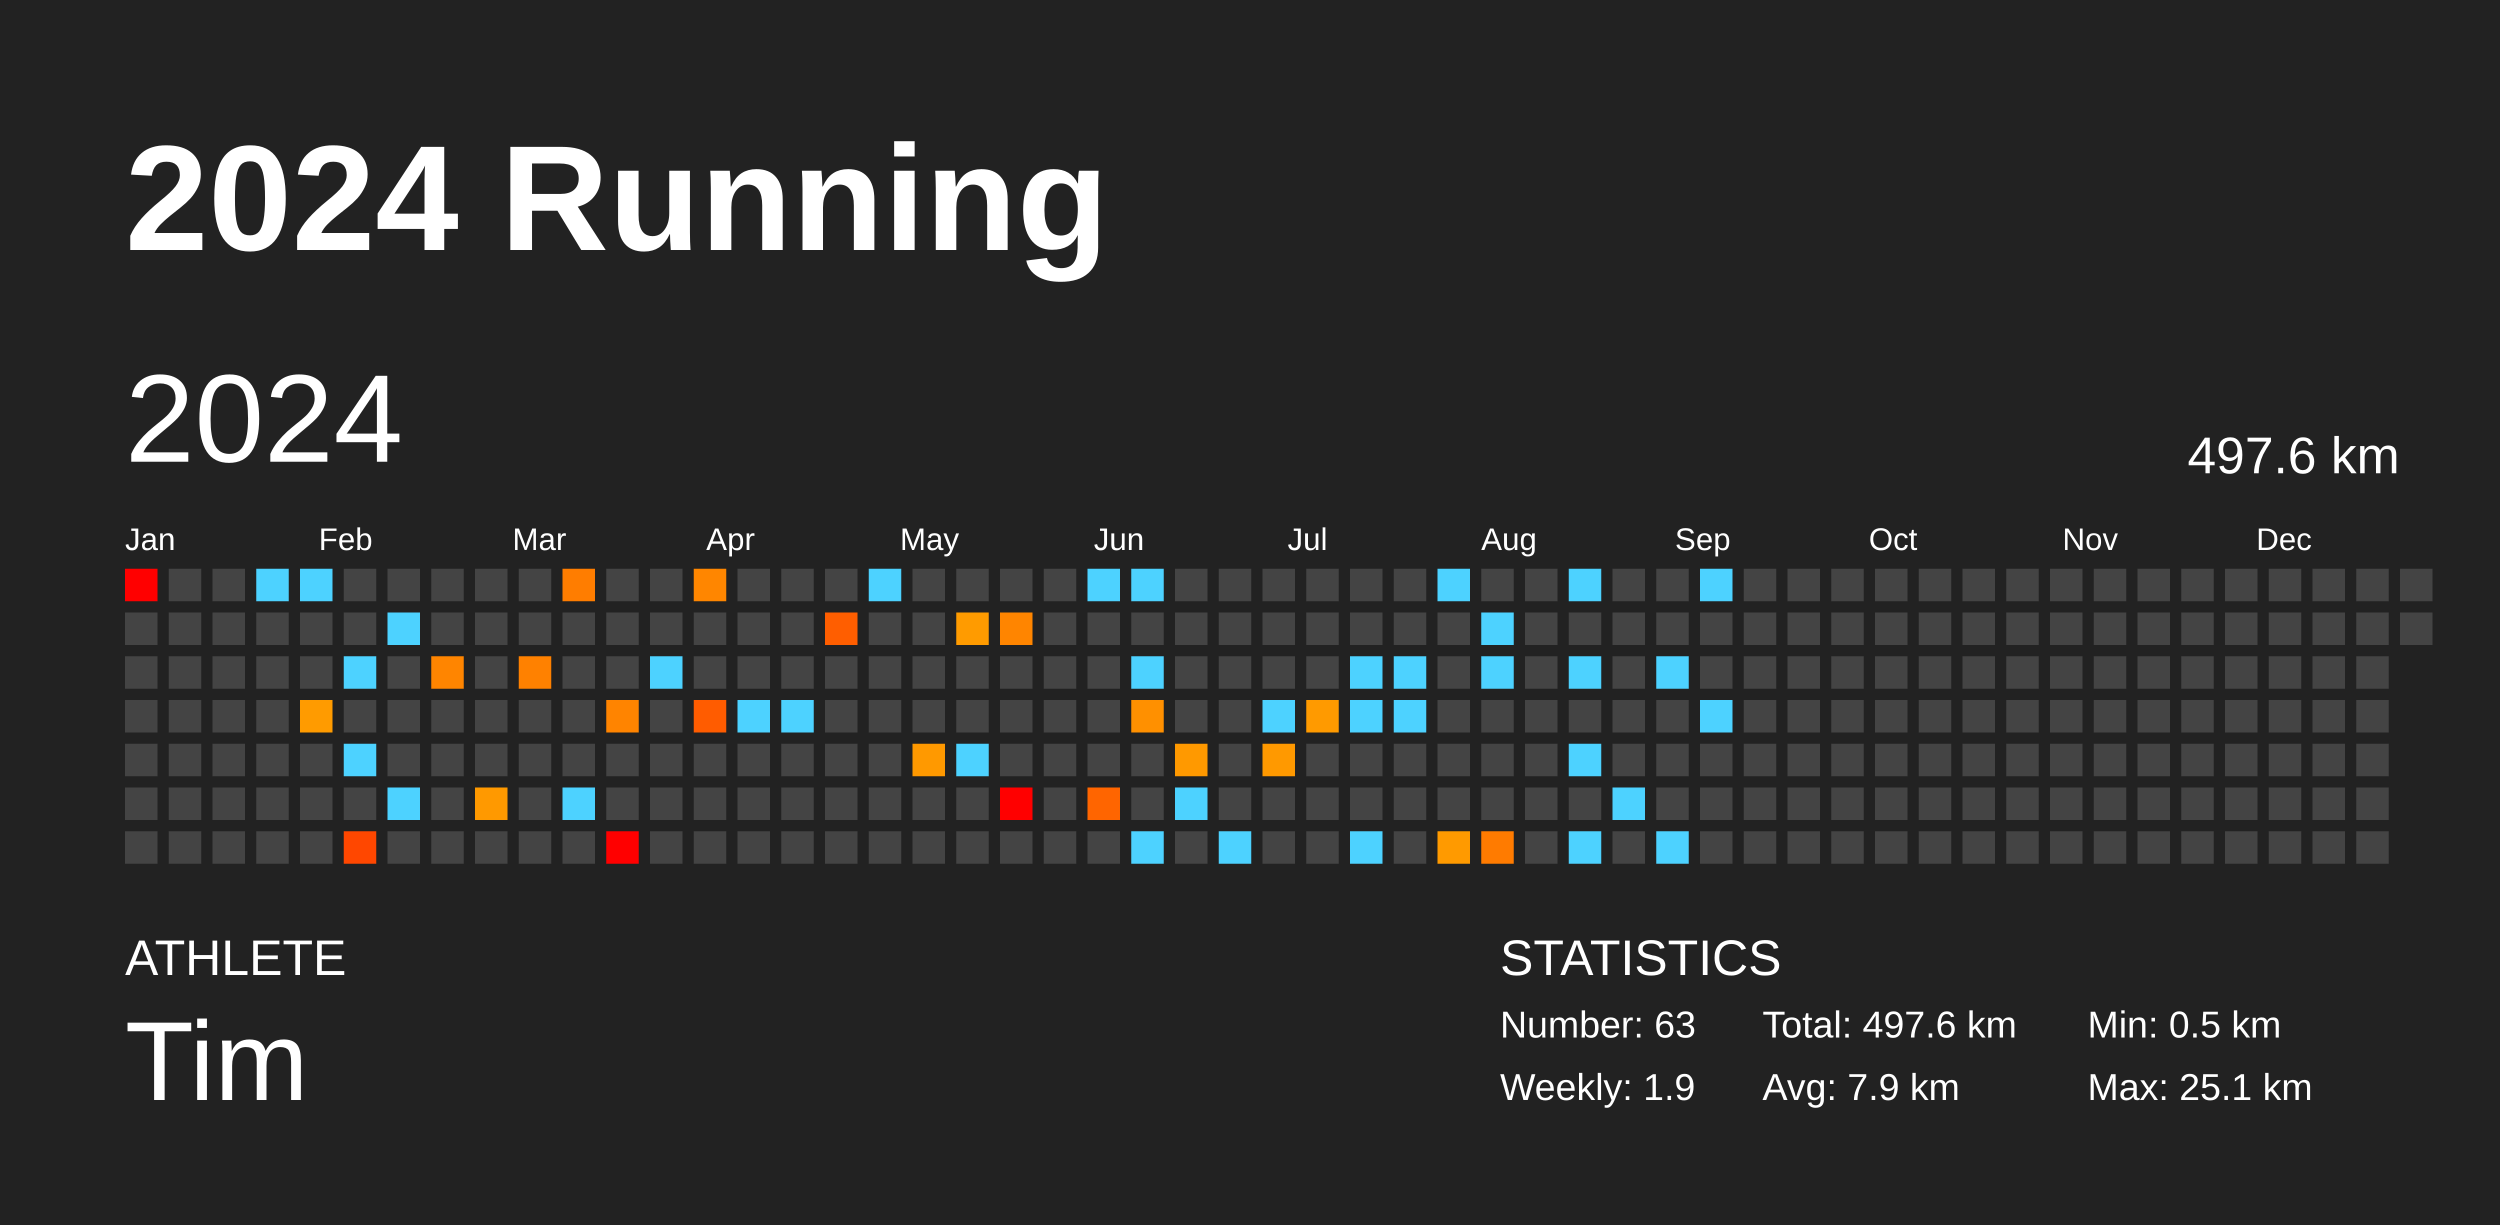
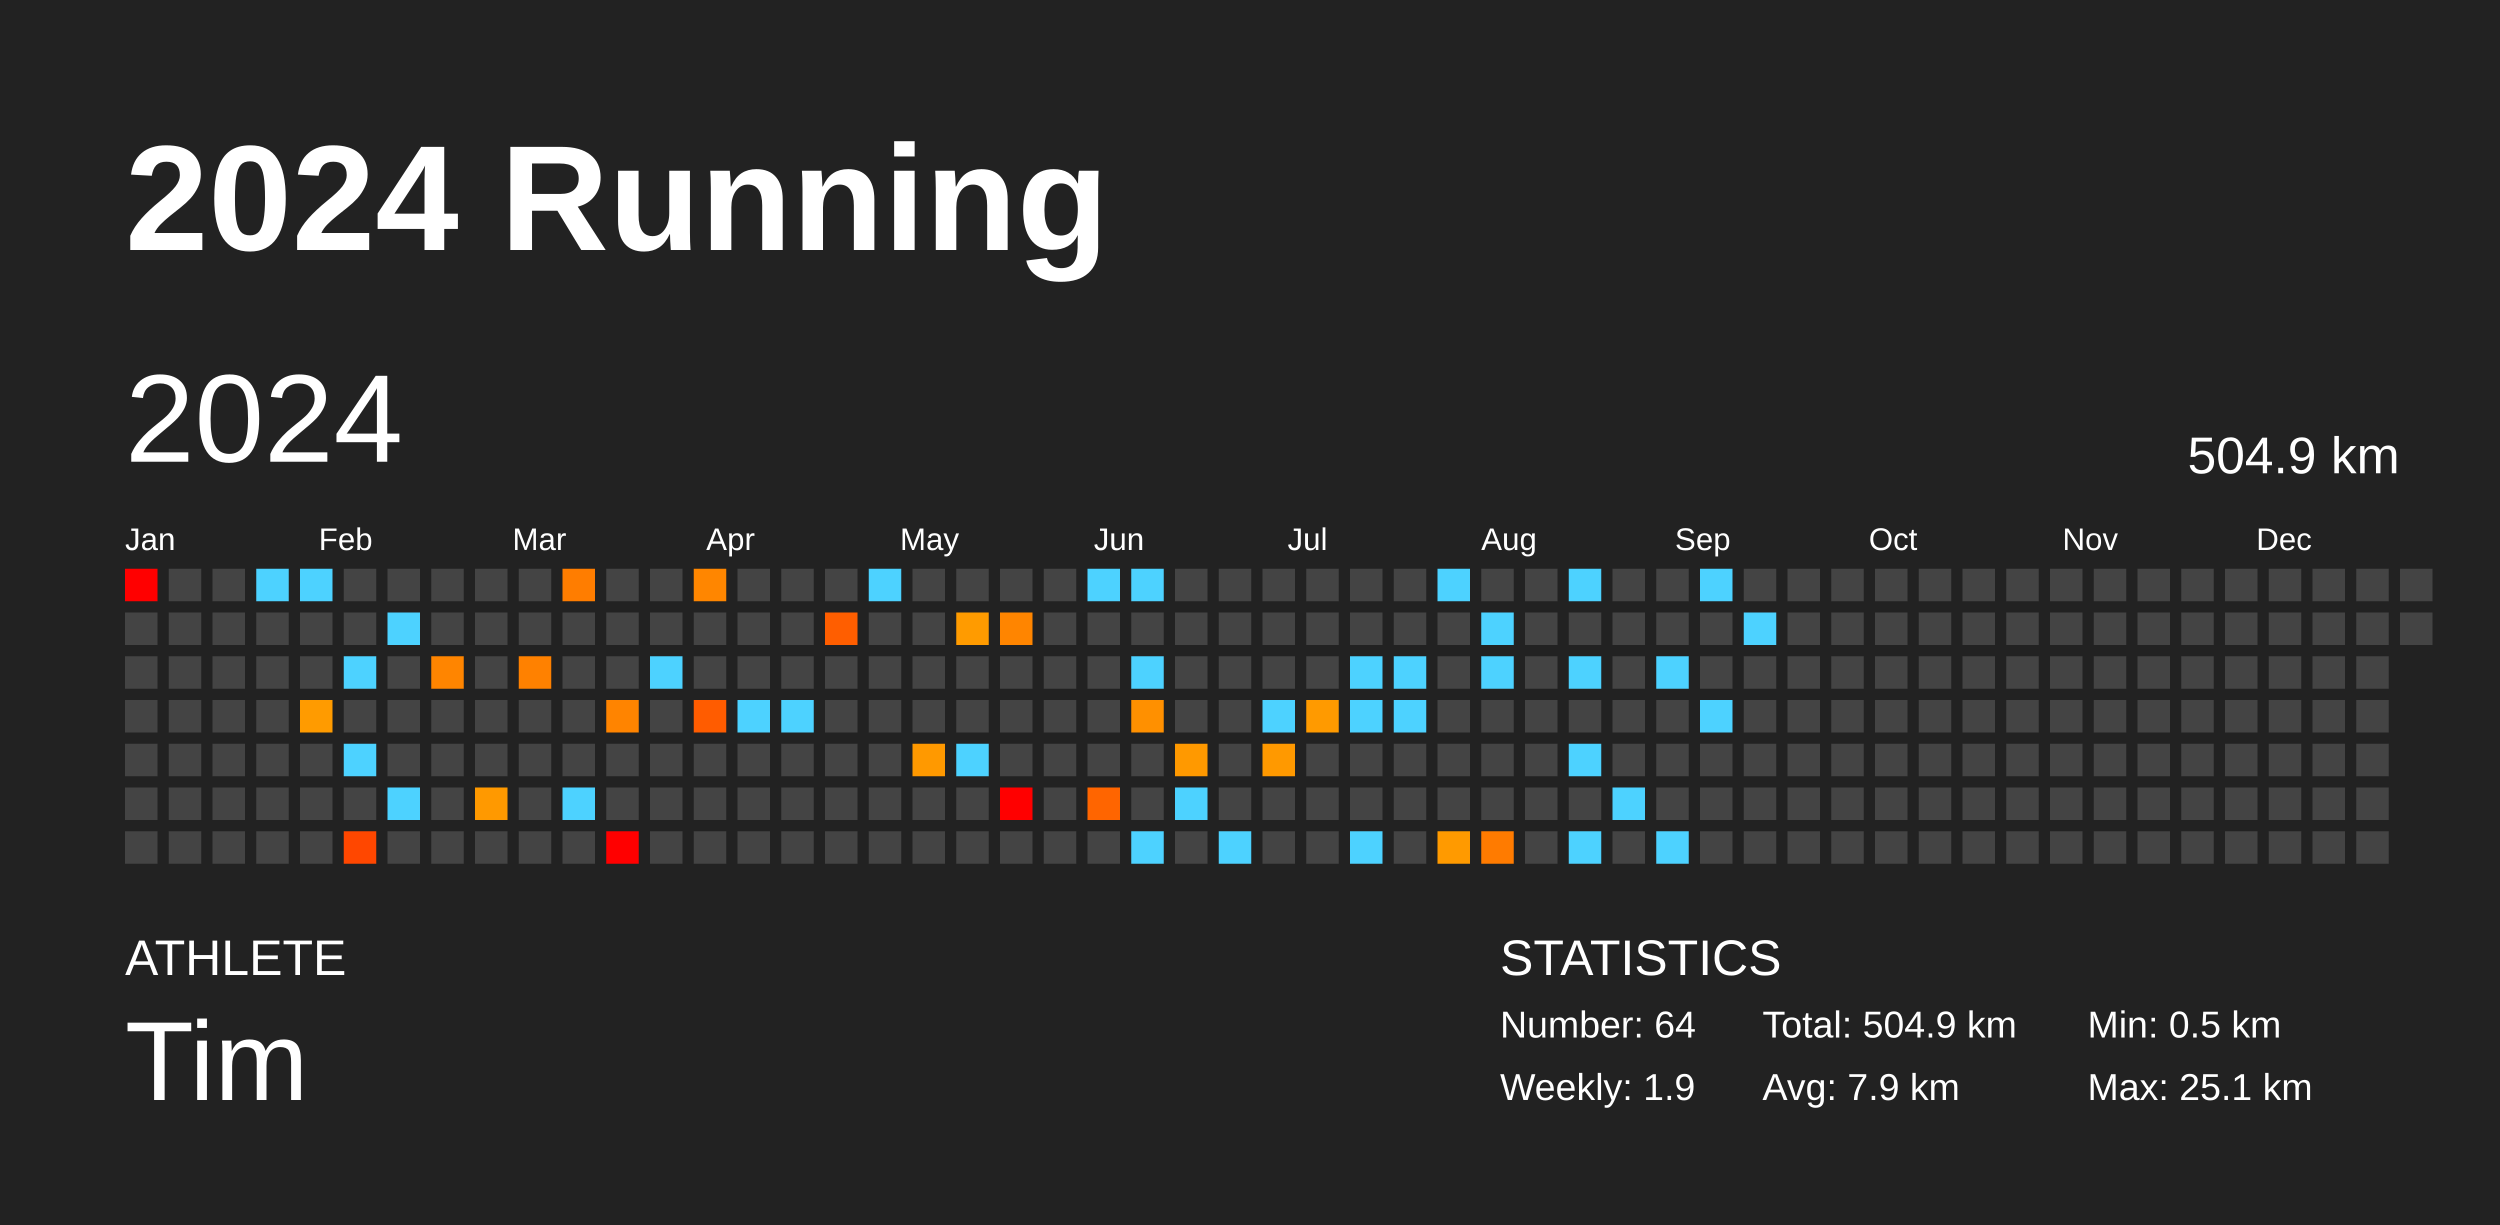
<svg xmlns="http://www.w3.org/2000/svg" baseProfile="full" height="98mm" version="1.1" viewBox="0,0,200,98" width="200mm">
  <defs />
  <rect fill="#222222" height="98" width="200" x="0" y="0" />
  <text fill="#FFFFFF" style="font-size:12px; font-family:Arial; font-weight:bold;" x="10" y="20">2024 Running</text>
  <text fill="#FFFFFF" style="font-size:4px; font-family:Arial" x="10" y="78">ATHLETE</text>
  <text fill="#FFFFFF" style="font-size:9px; font-family:Arial" x="10" y="88">Tim</text>
  <text fill="#FFFFFF" style="font-size:4px; font-family:Arial" x="120" y="78">STATISTICS</text>
-   <text fill="#FFFFFF" style="font-size:3px; font-family:Arial" x="120" y="83">Number: 63</text>
+   <text fill="#FFFFFF" style="font-size:3px; font-family:Arial" x="120" y="83">Number: 64</text>
  <text fill="#FFFFFF" style="font-size:3px; font-family:Arial" x="120" y="88">Weekly: 1.9</text>
-   <text fill="#FFFFFF" style="font-size:3px; font-family:Arial" x="141" y="83">Total: 497.6 km</text>
+   <text fill="#FFFFFF" style="font-size:3px; font-family:Arial" x="141" y="83">Total: 504.9 km</text>
  <text fill="#FFFFFF" style="font-size:3px; font-family:Arial" x="141" y="88">Avg: 7.9 km</text>
  <text fill="#FFFFFF" style="font-size:3px; font-family:Arial" x="167" y="83">Min: 0.5 km</text>
  <text fill="#FFFFFF" style="font-size:3px; font-family:Arial" x="167" y="88">Max: 25.1 km</text>
  <text dominant-baseline="hanging" fill="#FFFFFF" style="font-size:10.0px; font-family:Arial;" x="10" y="30">2024</text>
-   <text dominant-baseline="hanging" fill="#FFFFFF" style="font-size:4.125px; font-family:Arial;" x="175" y="35">497.6 km</text>
+   <text dominant-baseline="hanging" fill="#FFFFFF" style="font-size:4.125px; font-family:Arial;" x="175" y="35">504.9 km</text>
  <text fill="#FFFFFF" style="font-size:2.5px; font-family:Arial" x="10.0" y="44">Jan</text>
  <text fill="#FFFFFF" style="font-size:2.5px; font-family:Arial" x="25.5" y="44">Feb</text>
  <text fill="#FFFFFF" style="font-size:2.5px; font-family:Arial" x="41.0" y="44">Mar</text>
  <text fill="#FFFFFF" style="font-size:2.5px; font-family:Arial" x="56.5" y="44">Apr</text>
  <text fill="#FFFFFF" style="font-size:2.5px; font-family:Arial" x="72.0" y="44">May</text>
  <text fill="#FFFFFF" style="font-size:2.5px; font-family:Arial" x="87.5" y="44">Jun</text>
  <text fill="#FFFFFF" style="font-size:2.5px; font-family:Arial" x="103.0" y="44">Jul</text>
  <text fill="#FFFFFF" style="font-size:2.5px; font-family:Arial" x="118.5" y="44">Aug</text>
  <text fill="#FFFFFF" style="font-size:2.5px; font-family:Arial" x="134.0" y="44">Sep</text>
  <text fill="#FFFFFF" style="font-size:2.5px; font-family:Arial" x="149.5" y="44">Oct</text>
  <text fill="#FFFFFF" style="font-size:2.5px; font-family:Arial" x="165.0" y="44">Nov</text>
  <text fill="#FFFFFF" style="font-size:2.5px; font-family:Arial" x="180.5" y="44">Dec</text>
  <rect fill="red" height="2.6" width="2.6" x="10.0" y="45.5" />
  <rect fill="#444444" height="2.6" width="2.6" x="10.0" y="49.0" />
  <rect fill="#444444" height="2.6" width="2.6" x="10.0" y="52.5" />
  <rect fill="#444444" height="2.6" width="2.6" x="10.0" y="56.0" />
  <rect fill="#444444" height="2.6" width="2.6" x="10.0" y="59.5" />
  <rect fill="#444444" height="2.6" width="2.6" x="10.0" y="63.0" />
  <rect fill="#444444" height="2.6" width="2.6" x="10.0" y="66.5" />
  <rect fill="#444444" height="2.6" width="2.6" x="13.5" y="45.5" />
  <rect fill="#444444" height="2.6" width="2.6" x="13.5" y="49.0" />
  <rect fill="#444444" height="2.6" width="2.6" x="13.5" y="52.5" />
  <rect fill="#444444" height="2.6" width="2.6" x="13.5" y="56.0" />
  <rect fill="#444444" height="2.6" width="2.6" x="13.5" y="59.5" />
  <rect fill="#444444" height="2.6" width="2.6" x="13.5" y="63.0" />
  <rect fill="#444444" height="2.6" width="2.6" x="13.5" y="66.5" />
  <rect fill="#444444" height="2.6" width="2.6" x="17.0" y="45.5" />
  <rect fill="#444444" height="2.6" width="2.6" x="17.0" y="49.0" />
  <rect fill="#444444" height="2.6" width="2.6" x="17.0" y="52.5" />
  <rect fill="#444444" height="2.6" width="2.6" x="17.0" y="56.0" />
  <rect fill="#444444" height="2.6" width="2.6" x="17.0" y="59.5" />
  <rect fill="#444444" height="2.6" width="2.6" x="17.0" y="63.0" />
  <rect fill="#444444" height="2.6" width="2.6" x="17.0" y="66.5" />
  <rect fill="#4dd2ff" height="2.6" width="2.6" x="20.5" y="45.5" />
  <rect fill="#444444" height="2.6" width="2.6" x="20.5" y="49.0" />
  <rect fill="#444444" height="2.6" width="2.6" x="20.5" y="52.5" />
  <rect fill="#444444" height="2.6" width="2.6" x="20.5" y="56.0" />
  <rect fill="#444444" height="2.6" width="2.6" x="20.5" y="59.5" />
  <rect fill="#444444" height="2.6" width="2.6" x="20.5" y="63.0" />
  <rect fill="#444444" height="2.6" width="2.6" x="20.5" y="66.5" />
  <rect fill="#4dd2ff" height="2.6" width="2.6" x="24.0" y="45.5" />
  <rect fill="#444444" height="2.6" width="2.6" x="24.0" y="49.0" />
  <rect fill="#444444" height="2.6" width="2.6" x="24.0" y="52.5" />
  <rect fill="#ff9b00" height="2.6" width="2.6" x="24.0" y="56.0" />
  <rect fill="#444444" height="2.6" width="2.6" x="24.0" y="59.5" />
  <rect fill="#444444" height="2.6" width="2.6" x="24.0" y="63.0" />
  <rect fill="#444444" height="2.6" width="2.6" x="24.0" y="66.5" />
  <rect fill="#444444" height="2.6" width="2.6" x="27.5" y="45.5" />
  <rect fill="#444444" height="2.6" width="2.6" x="27.5" y="49.0" />
  <rect fill="#4dd2ff" height="2.6" width="2.6" x="27.5" y="52.5" />
  <rect fill="#444444" height="2.6" width="2.6" x="27.5" y="56.0" />
  <rect fill="#4dd2ff" height="2.6" width="2.6" x="27.5" y="59.5" />
  <rect fill="#444444" height="2.6" width="2.6" x="27.5" y="63.0" />
  <rect fill="#ff4700" height="2.6" width="2.6" x="27.5" y="66.5" />
  <rect fill="#444444" height="2.6" width="2.6" x="31.0" y="45.5" />
  <rect fill="#4dd2ff" height="2.6" width="2.6" x="31.0" y="49.0" />
  <rect fill="#444444" height="2.6" width="2.6" x="31.0" y="52.5" />
  <rect fill="#444444" height="2.6" width="2.6" x="31.0" y="56.0" />
  <rect fill="#444444" height="2.6" width="2.6" x="31.0" y="59.5" />
  <rect fill="#4dd2ff" height="2.6" width="2.6" x="31.0" y="63.0" />
  <rect fill="#444444" height="2.6" width="2.6" x="31.0" y="66.5" />
  <rect fill="#444444" height="2.6" width="2.6" x="34.5" y="45.5" />
  <rect fill="#444444" height="2.6" width="2.6" x="34.5" y="49.0" />
  <rect fill="#ff8500" height="2.6" width="2.6" x="34.5" y="52.5" />
  <rect fill="#444444" height="2.6" width="2.6" x="34.5" y="56.0" />
  <rect fill="#444444" height="2.6" width="2.6" x="34.5" y="59.5" />
  <rect fill="#444444" height="2.6" width="2.6" x="34.5" y="63.0" />
  <rect fill="#444444" height="2.6" width="2.6" x="34.5" y="66.5" />
  <rect fill="#444444" height="2.6" width="2.6" x="38.0" y="45.5" />
  <rect fill="#444444" height="2.6" width="2.6" x="38.0" y="49.0" />
  <rect fill="#444444" height="2.6" width="2.6" x="38.0" y="52.5" />
  <rect fill="#444444" height="2.6" width="2.6" x="38.0" y="56.0" />
  <rect fill="#444444" height="2.6" width="2.6" x="38.0" y="59.5" />
  <rect fill="#ff9900" height="2.6" width="2.6" x="38.0" y="63.0" />
  <rect fill="#444444" height="2.6" width="2.6" x="38.0" y="66.5" />
  <rect fill="#444444" height="2.6" width="2.6" x="41.5" y="45.5" />
  <rect fill="#444444" height="2.6" width="2.6" x="41.5" y="49.0" />
  <rect fill="#ff8100" height="2.6" width="2.6" x="41.5" y="52.5" />
  <rect fill="#444444" height="2.6" width="2.6" x="41.5" y="56.0" />
  <rect fill="#444444" height="2.6" width="2.6" x="41.5" y="59.5" />
  <rect fill="#444444" height="2.6" width="2.6" x="41.5" y="63.0" />
  <rect fill="#444444" height="2.6" width="2.6" x="41.5" y="66.5" />
  <rect fill="#ff7d00" height="2.6" width="2.6" x="45.0" y="45.5" />
  <rect fill="#444444" height="2.6" width="2.6" x="45.0" y="49.0" />
  <rect fill="#444444" height="2.6" width="2.6" x="45.0" y="52.5" />
  <rect fill="#444444" height="2.6" width="2.6" x="45.0" y="56.0" />
  <rect fill="#444444" height="2.6" width="2.6" x="45.0" y="59.5" />
  <rect fill="#4dd2ff" height="2.6" width="2.6" x="45.0" y="63.0" />
  <rect fill="#444444" height="2.6" width="2.6" x="45.0" y="66.5" />
  <rect fill="#444444" height="2.6" width="2.6" x="48.5" y="45.5" />
  <rect fill="#444444" height="2.6" width="2.6" x="48.5" y="49.0" />
  <rect fill="#444444" height="2.6" width="2.6" x="48.5" y="52.5" />
  <rect fill="#ff8400" height="2.6" width="2.6" x="48.5" y="56.0" />
  <rect fill="#444444" height="2.6" width="2.6" x="48.5" y="59.5" />
  <rect fill="#444444" height="2.6" width="2.6" x="48.5" y="63.0" />
  <rect fill="red" height="2.6" width="2.6" x="48.5" y="66.5" />
  <rect fill="#444444" height="2.6" width="2.6" x="52.0" y="45.5" />
  <rect fill="#444444" height="2.6" width="2.6" x="52.0" y="49.0" />
  <rect fill="#4dd2ff" height="2.6" width="2.6" x="52.0" y="52.5" />
  <rect fill="#444444" height="2.6" width="2.6" x="52.0" y="56.0" />
  <rect fill="#444444" height="2.6" width="2.6" x="52.0" y="59.5" />
  <rect fill="#444444" height="2.6" width="2.6" x="52.0" y="63.0" />
  <rect fill="#444444" height="2.6" width="2.6" x="52.0" y="66.5" />
  <rect fill="#ff8600" height="2.6" width="2.6" x="55.5" y="45.5" />
  <rect fill="#444444" height="2.6" width="2.6" x="55.5" y="49.0" />
  <rect fill="#444444" height="2.6" width="2.6" x="55.5" y="52.5" />
  <rect fill="#ff5c00" height="2.6" width="2.6" x="55.5" y="56.0" />
  <rect fill="#444444" height="2.6" width="2.6" x="55.5" y="59.5" />
  <rect fill="#444444" height="2.6" width="2.6" x="55.5" y="63.0" />
  <rect fill="#444444" height="2.6" width="2.6" x="55.5" y="66.5" />
  <rect fill="#444444" height="2.6" width="2.6" x="59.0" y="45.5" />
  <rect fill="#444444" height="2.6" width="2.6" x="59.0" y="49.0" />
  <rect fill="#444444" height="2.6" width="2.6" x="59.0" y="52.5" />
  <rect fill="#4dd2ff" height="2.6" width="2.6" x="59.0" y="56.0" />
  <rect fill="#444444" height="2.6" width="2.6" x="59.0" y="59.5" />
  <rect fill="#444444" height="2.6" width="2.6" x="59.0" y="63.0" />
  <rect fill="#444444" height="2.6" width="2.6" x="59.0" y="66.5" />
  <rect fill="#444444" height="2.6" width="2.6" x="62.5" y="45.5" />
  <rect fill="#444444" height="2.6" width="2.6" x="62.5" y="49.0" />
  <rect fill="#444444" height="2.6" width="2.6" x="62.5" y="52.5" />
  <rect fill="#4dd2ff" height="2.6" width="2.6" x="62.5" y="56.0" />
  <rect fill="#444444" height="2.6" width="2.6" x="62.5" y="59.5" />
  <rect fill="#444444" height="2.6" width="2.6" x="62.5" y="63.0" />
  <rect fill="#444444" height="2.6" width="2.6" x="62.5" y="66.5" />
  <rect fill="#444444" height="2.6" width="2.6" x="66.0" y="45.5" />
  <rect fill="#ff5e00" height="2.6" width="2.6" x="66.0" y="49.0" />
  <rect fill="#444444" height="2.6" width="2.6" x="66.0" y="52.5" />
  <rect fill="#444444" height="2.6" width="2.6" x="66.0" y="56.0" />
  <rect fill="#444444" height="2.6" width="2.6" x="66.0" y="59.5" />
  <rect fill="#444444" height="2.6" width="2.6" x="66.0" y="63.0" />
  <rect fill="#444444" height="2.6" width="2.6" x="66.0" y="66.5" />
  <rect fill="#4dd2ff" height="2.6" width="2.6" x="69.5" y="45.5" />
  <rect fill="#444444" height="2.6" width="2.6" x="69.5" y="49.0" />
  <rect fill="#444444" height="2.6" width="2.6" x="69.5" y="52.5" />
  <rect fill="#444444" height="2.6" width="2.6" x="69.5" y="56.0" />
  <rect fill="#444444" height="2.6" width="2.6" x="69.5" y="59.5" />
  <rect fill="#444444" height="2.6" width="2.6" x="69.5" y="63.0" />
  <rect fill="#444444" height="2.6" width="2.6" x="69.5" y="66.5" />
  <rect fill="#444444" height="2.6" width="2.6" x="73.0" y="45.5" />
  <rect fill="#444444" height="2.6" width="2.6" x="73.0" y="49.0" />
  <rect fill="#444444" height="2.6" width="2.6" x="73.0" y="52.5" />
  <rect fill="#444444" height="2.6" width="2.6" x="73.0" y="56.0" />
  <rect fill="#ff9900" height="2.6" width="2.6" x="73.0" y="59.5" />
  <rect fill="#444444" height="2.6" width="2.6" x="73.0" y="63.0" />
  <rect fill="#444444" height="2.6" width="2.6" x="73.0" y="66.5" />
  <rect fill="#444444" height="2.6" width="2.6" x="76.5" y="45.5" />
  <rect fill="#ff9b00" height="2.6" width="2.6" x="76.5" y="49.0" />
  <rect fill="#444444" height="2.6" width="2.6" x="76.5" y="52.5" />
  <rect fill="#444444" height="2.6" width="2.6" x="76.5" y="56.0" />
  <rect fill="#4dd2ff" height="2.6" width="2.6" x="76.5" y="59.5" />
  <rect fill="#444444" height="2.6" width="2.6" x="76.5" y="63.0" />
  <rect fill="#444444" height="2.6" width="2.6" x="76.5" y="66.5" />
  <rect fill="#444444" height="2.6" width="2.6" x="80.0" y="45.5" />
  <rect fill="#ff8500" height="2.6" width="2.6" x="80.0" y="49.0" />
  <rect fill="#444444" height="2.6" width="2.6" x="80.0" y="52.5" />
  <rect fill="#444444" height="2.6" width="2.6" x="80.0" y="56.0" />
  <rect fill="#444444" height="2.6" width="2.6" x="80.0" y="59.5" />
  <rect fill="red" height="2.6" width="2.6" x="80.0" y="63.0" />
  <rect fill="#444444" height="2.6" width="2.6" x="80.0" y="66.5" />
  <rect fill="#444444" height="2.6" width="2.6" x="83.5" y="45.5" />
  <rect fill="#444444" height="2.6" width="2.6" x="83.5" y="49.0" />
  <rect fill="#444444" height="2.6" width="2.6" x="83.5" y="52.5" />
  <rect fill="#444444" height="2.6" width="2.6" x="83.5" y="56.0" />
  <rect fill="#444444" height="2.6" width="2.6" x="83.5" y="59.5" />
  <rect fill="#444444" height="2.6" width="2.6" x="83.5" y="63.0" />
  <rect fill="#444444" height="2.6" width="2.6" x="83.5" y="66.5" />
  <rect fill="#4dd2ff" height="2.6" width="2.6" x="87.0" y="45.5" />
  <rect fill="#444444" height="2.6" width="2.6" x="87.0" y="49.0" />
  <rect fill="#444444" height="2.6" width="2.6" x="87.0" y="52.5" />
  <rect fill="#444444" height="2.6" width="2.6" x="87.0" y="56.0" />
  <rect fill="#444444" height="2.6" width="2.6" x="87.0" y="59.5" />
  <rect fill="#ff6500" height="2.6" width="2.6" x="87.0" y="63.0" />
  <rect fill="#444444" height="2.6" width="2.6" x="87.0" y="66.5" />
  <rect fill="#4dd2ff" height="2.6" width="2.6" x="90.5" y="45.5" />
  <rect fill="#444444" height="2.6" width="2.6" x="90.5" y="49.0" />
  <rect fill="#4dd2ff" height="2.6" width="2.6" x="90.5" y="52.5" />
  <rect fill="#ff9000" height="2.6" width="2.6" x="90.5" y="56.0" />
  <rect fill="#444444" height="2.6" width="2.6" x="90.5" y="59.5" />
  <rect fill="#444444" height="2.6" width="2.6" x="90.5" y="63.0" />
  <rect fill="#4dd2ff" height="2.6" width="2.6" x="90.5" y="66.5" />
  <rect fill="#444444" height="2.6" width="2.6" x="94.0" y="45.5" />
  <rect fill="#444444" height="2.6" width="2.6" x="94.0" y="49.0" />
  <rect fill="#444444" height="2.6" width="2.6" x="94.0" y="52.5" />
  <rect fill="#444444" height="2.6" width="2.6" x="94.0" y="56.0" />
  <rect fill="#ff9900" height="2.6" width="2.6" x="94.0" y="59.5" />
  <rect fill="#4dd2ff" height="2.6" width="2.6" x="94.0" y="63.0" />
  <rect fill="#444444" height="2.6" width="2.6" x="94.0" y="66.5" />
  <rect fill="#444444" height="2.6" width="2.6" x="97.5" y="45.5" />
  <rect fill="#444444" height="2.6" width="2.6" x="97.5" y="49.0" />
  <rect fill="#444444" height="2.6" width="2.6" x="97.5" y="52.5" />
  <rect fill="#444444" height="2.6" width="2.6" x="97.5" y="56.0" />
  <rect fill="#444444" height="2.6" width="2.6" x="97.5" y="59.5" />
  <rect fill="#444444" height="2.6" width="2.6" x="97.5" y="63.0" />
  <rect fill="#4dd2ff" height="2.6" width="2.6" x="97.5" y="66.5" />
  <rect fill="#444444" height="2.6" width="2.6" x="101.0" y="45.5" />
  <rect fill="#444444" height="2.6" width="2.6" x="101.0" y="49.0" />
  <rect fill="#444444" height="2.6" width="2.6" x="101.0" y="52.5" />
  <rect fill="#4dd2ff" height="2.6" width="2.6" x="101.0" y="56.0" />
  <rect fill="#ff9900" height="2.6" width="2.6" x="101.0" y="59.5" />
  <rect fill="#444444" height="2.6" width="2.6" x="101.0" y="63.0" />
  <rect fill="#444444" height="2.6" width="2.6" x="101.0" y="66.5" />
  <rect fill="#444444" height="2.6" width="2.6" x="104.5" y="45.5" />
  <rect fill="#444444" height="2.6" width="2.6" x="104.5" y="49.0" />
  <rect fill="#444444" height="2.6" width="2.6" x="104.5" y="52.5" />
  <rect fill="#ff9a00" height="2.6" width="2.6" x="104.5" y="56.0" />
  <rect fill="#444444" height="2.6" width="2.6" x="104.5" y="59.5" />
  <rect fill="#444444" height="2.6" width="2.6" x="104.5" y="63.0" />
  <rect fill="#444444" height="2.6" width="2.6" x="104.5" y="66.5" />
  <rect fill="#444444" height="2.6" width="2.6" x="108.0" y="45.5" />
  <rect fill="#444444" height="2.6" width="2.6" x="108.0" y="49.0" />
  <rect fill="#4dd2ff" height="2.6" width="2.6" x="108.0" y="52.5" />
  <rect fill="#4dd2ff" height="2.6" width="2.6" x="108.0" y="56.0" />
  <rect fill="#444444" height="2.6" width="2.6" x="108.0" y="59.5" />
  <rect fill="#444444" height="2.6" width="2.6" x="108.0" y="63.0" />
  <rect fill="#4dd2ff" height="2.6" width="2.6" x="108.0" y="66.5" />
  <rect fill="#444444" height="2.6" width="2.6" x="111.5" y="45.5" />
  <rect fill="#444444" height="2.6" width="2.6" x="111.5" y="49.0" />
  <rect fill="#4dd2ff" height="2.6" width="2.6" x="111.5" y="52.5" />
  <rect fill="#4dd2ff" height="2.6" width="2.6" x="111.5" y="56.0" />
  <rect fill="#444444" height="2.6" width="2.6" x="111.5" y="59.5" />
  <rect fill="#444444" height="2.6" width="2.6" x="111.5" y="63.0" />
  <rect fill="#444444" height="2.6" width="2.6" x="111.5" y="66.5" />
  <rect fill="#4dd2ff" height="2.6" width="2.6" x="115.0" y="45.5" />
  <rect fill="#444444" height="2.6" width="2.6" x="115.0" y="49.0" />
  <rect fill="#444444" height="2.6" width="2.6" x="115.0" y="52.5" />
  <rect fill="#444444" height="2.6" width="2.6" x="115.0" y="56.0" />
  <rect fill="#444444" height="2.6" width="2.6" x="115.0" y="59.5" />
  <rect fill="#444444" height="2.6" width="2.6" x="115.0" y="63.0" />
  <rect fill="#ff9a00" height="2.6" width="2.6" x="115.0" y="66.5" />
  <rect fill="#444444" height="2.6" width="2.6" x="118.5" y="45.5" />
  <rect fill="#4dd2ff" height="2.6" width="2.6" x="118.5" y="49.0" />
  <rect fill="#4dd2ff" height="2.6" width="2.6" x="118.5" y="52.5" />
  <rect fill="#444444" height="2.6" width="2.6" x="118.5" y="56.0" />
  <rect fill="#444444" height="2.6" width="2.6" x="118.5" y="59.5" />
  <rect fill="#444444" height="2.6" width="2.6" x="118.5" y="63.0" />
  <rect fill="#ff7b00" height="2.6" width="2.6" x="118.5" y="66.5" />
  <rect fill="#444444" height="2.6" width="2.6" x="122.0" y="45.5" />
  <rect fill="#444444" height="2.6" width="2.6" x="122.0" y="49.0" />
  <rect fill="#444444" height="2.6" width="2.6" x="122.0" y="52.5" />
  <rect fill="#444444" height="2.6" width="2.6" x="122.0" y="56.0" />
  <rect fill="#444444" height="2.6" width="2.6" x="122.0" y="59.5" />
  <rect fill="#444444" height="2.6" width="2.6" x="122.0" y="63.0" />
  <rect fill="#444444" height="2.6" width="2.6" x="122.0" y="66.5" />
  <rect fill="#4dd2ff" height="2.6" width="2.6" x="125.5" y="45.5" />
  <rect fill="#444444" height="2.6" width="2.6" x="125.5" y="49.0" />
  <rect fill="#4dd2ff" height="2.6" width="2.6" x="125.5" y="52.5" />
  <rect fill="#444444" height="2.6" width="2.6" x="125.5" y="56.0" />
  <rect fill="#4dd2ff" height="2.6" width="2.6" x="125.5" y="59.5" />
  <rect fill="#444444" height="2.6" width="2.6" x="125.5" y="63.0" />
  <rect fill="#4dd2ff" height="2.6" width="2.6" x="125.5" y="66.5" />
  <rect fill="#444444" height="2.6" width="2.6" x="129.0" y="45.5" />
  <rect fill="#444444" height="2.6" width="2.6" x="129.0" y="49.0" />
  <rect fill="#444444" height="2.6" width="2.6" x="129.0" y="52.5" />
  <rect fill="#444444" height="2.6" width="2.6" x="129.0" y="56.0" />
  <rect fill="#444444" height="2.6" width="2.6" x="129.0" y="59.5" />
  <rect fill="#4dd2ff" height="2.6" width="2.6" x="129.0" y="63.0" />
  <rect fill="#444444" height="2.6" width="2.6" x="129.0" y="66.5" />
  <rect fill="#444444" height="2.6" width="2.6" x="132.5" y="45.5" />
  <rect fill="#444444" height="2.6" width="2.6" x="132.5" y="49.0" />
  <rect fill="#4dd2ff" height="2.6" width="2.6" x="132.5" y="52.5" />
  <rect fill="#444444" height="2.6" width="2.6" x="132.5" y="56.0" />
  <rect fill="#444444" height="2.6" width="2.6" x="132.5" y="59.5" />
  <rect fill="#444444" height="2.6" width="2.6" x="132.5" y="63.0" />
  <rect fill="#4dd2ff" height="2.6" width="2.6" x="132.5" y="66.5" />
  <rect fill="#4dd2ff" height="2.6" width="2.6" x="136.0" y="45.5" />
  <rect fill="#444444" height="2.6" width="2.6" x="136.0" y="49.0" />
  <rect fill="#444444" height="2.6" width="2.6" x="136.0" y="52.5" />
  <rect fill="#4dd2ff" height="2.6" width="2.6" x="136.0" y="56.0" />
  <rect fill="#444444" height="2.6" width="2.6" x="136.0" y="59.5" />
  <rect fill="#444444" height="2.6" width="2.6" x="136.0" y="63.0" />
  <rect fill="#444444" height="2.6" width="2.6" x="136.0" y="66.5" />
  <rect fill="#444444" height="2.6" width="2.6" x="139.5" y="45.5" />
-   <rect fill="#444444" height="2.6" width="2.6" x="139.5" y="49.0" />
+   <rect fill="#4dd2ff" height="2.6" width="2.6" x="139.5" y="49.0" />
  <rect fill="#444444" height="2.6" width="2.6" x="139.5" y="52.5" />
  <rect fill="#444444" height="2.6" width="2.6" x="139.5" y="56.0" />
  <rect fill="#444444" height="2.6" width="2.6" x="139.5" y="59.5" />
  <rect fill="#444444" height="2.6" width="2.6" x="139.5" y="63.0" />
  <rect fill="#444444" height="2.6" width="2.6" x="139.5" y="66.5" />
  <rect fill="#444444" height="2.6" width="2.6" x="143.0" y="45.5" />
  <rect fill="#444444" height="2.6" width="2.6" x="143.0" y="49.0" />
  <rect fill="#444444" height="2.6" width="2.6" x="143.0" y="52.5" />
  <rect fill="#444444" height="2.6" width="2.6" x="143.0" y="56.0" />
  <rect fill="#444444" height="2.6" width="2.6" x="143.0" y="59.5" />
  <rect fill="#444444" height="2.6" width="2.6" x="143.0" y="63.0" />
  <rect fill="#444444" height="2.6" width="2.6" x="143.0" y="66.5" />
  <rect fill="#444444" height="2.6" width="2.6" x="146.5" y="45.5" />
  <rect fill="#444444" height="2.6" width="2.6" x="146.5" y="49.0" />
  <rect fill="#444444" height="2.6" width="2.6" x="146.5" y="52.5" />
  <rect fill="#444444" height="2.6" width="2.6" x="146.5" y="56.0" />
  <rect fill="#444444" height="2.6" width="2.6" x="146.5" y="59.5" />
  <rect fill="#444444" height="2.6" width="2.6" x="146.5" y="63.0" />
  <rect fill="#444444" height="2.6" width="2.6" x="146.5" y="66.5" />
  <rect fill="#444444" height="2.6" width="2.6" x="150.0" y="45.5" />
  <rect fill="#444444" height="2.6" width="2.6" x="150.0" y="49.0" />
  <rect fill="#444444" height="2.6" width="2.6" x="150.0" y="52.5" />
  <rect fill="#444444" height="2.6" width="2.6" x="150.0" y="56.0" />
  <rect fill="#444444" height="2.6" width="2.6" x="150.0" y="59.5" />
  <rect fill="#444444" height="2.6" width="2.6" x="150.0" y="63.0" />
  <rect fill="#444444" height="2.6" width="2.6" x="150.0" y="66.5" />
  <rect fill="#444444" height="2.6" width="2.6" x="153.5" y="45.5" />
  <rect fill="#444444" height="2.6" width="2.6" x="153.5" y="49.0" />
  <rect fill="#444444" height="2.6" width="2.6" x="153.5" y="52.5" />
  <rect fill="#444444" height="2.6" width="2.6" x="153.5" y="56.0" />
  <rect fill="#444444" height="2.6" width="2.6" x="153.5" y="59.5" />
  <rect fill="#444444" height="2.6" width="2.6" x="153.5" y="63.0" />
  <rect fill="#444444" height="2.6" width="2.6" x="153.5" y="66.5" />
  <rect fill="#444444" height="2.6" width="2.6" x="157.0" y="45.5" />
  <rect fill="#444444" height="2.6" width="2.6" x="157.0" y="49.0" />
  <rect fill="#444444" height="2.6" width="2.6" x="157.0" y="52.5" />
  <rect fill="#444444" height="2.6" width="2.6" x="157.0" y="56.0" />
  <rect fill="#444444" height="2.6" width="2.6" x="157.0" y="59.5" />
  <rect fill="#444444" height="2.6" width="2.6" x="157.0" y="63.0" />
  <rect fill="#444444" height="2.6" width="2.6" x="157.0" y="66.5" />
  <rect fill="#444444" height="2.6" width="2.6" x="160.5" y="45.5" />
  <rect fill="#444444" height="2.6" width="2.6" x="160.5" y="49.0" />
  <rect fill="#444444" height="2.6" width="2.6" x="160.5" y="52.5" />
  <rect fill="#444444" height="2.6" width="2.6" x="160.5" y="56.0" />
  <rect fill="#444444" height="2.6" width="2.6" x="160.5" y="59.5" />
  <rect fill="#444444" height="2.6" width="2.6" x="160.5" y="63.0" />
  <rect fill="#444444" height="2.6" width="2.6" x="160.5" y="66.5" />
  <rect fill="#444444" height="2.6" width="2.6" x="164.0" y="45.5" />
  <rect fill="#444444" height="2.6" width="2.6" x="164.0" y="49.0" />
  <rect fill="#444444" height="2.6" width="2.6" x="164.0" y="52.5" />
  <rect fill="#444444" height="2.6" width="2.6" x="164.0" y="56.0" />
  <rect fill="#444444" height="2.6" width="2.6" x="164.0" y="59.5" />
  <rect fill="#444444" height="2.6" width="2.6" x="164.0" y="63.0" />
  <rect fill="#444444" height="2.6" width="2.6" x="164.0" y="66.5" />
  <rect fill="#444444" height="2.6" width="2.6" x="167.5" y="45.5" />
  <rect fill="#444444" height="2.6" width="2.6" x="167.5" y="49.0" />
  <rect fill="#444444" height="2.6" width="2.6" x="167.5" y="52.5" />
  <rect fill="#444444" height="2.6" width="2.6" x="167.5" y="56.0" />
  <rect fill="#444444" height="2.6" width="2.6" x="167.5" y="59.5" />
  <rect fill="#444444" height="2.6" width="2.6" x="167.5" y="63.0" />
  <rect fill="#444444" height="2.6" width="2.6" x="167.5" y="66.5" />
  <rect fill="#444444" height="2.6" width="2.6" x="171.0" y="45.5" />
  <rect fill="#444444" height="2.6" width="2.6" x="171.0" y="49.0" />
  <rect fill="#444444" height="2.6" width="2.6" x="171.0" y="52.5" />
  <rect fill="#444444" height="2.6" width="2.6" x="171.0" y="56.0" />
  <rect fill="#444444" height="2.6" width="2.6" x="171.0" y="59.5" />
  <rect fill="#444444" height="2.6" width="2.6" x="171.0" y="63.0" />
  <rect fill="#444444" height="2.6" width="2.6" x="171.0" y="66.5" />
  <rect fill="#444444" height="2.6" width="2.6" x="174.5" y="45.5" />
  <rect fill="#444444" height="2.6" width="2.6" x="174.5" y="49.0" />
  <rect fill="#444444" height="2.6" width="2.6" x="174.5" y="52.5" />
  <rect fill="#444444" height="2.6" width="2.6" x="174.5" y="56.0" />
  <rect fill="#444444" height="2.6" width="2.6" x="174.5" y="59.5" />
  <rect fill="#444444" height="2.6" width="2.6" x="174.5" y="63.0" />
  <rect fill="#444444" height="2.6" width="2.6" x="174.5" y="66.5" />
  <rect fill="#444444" height="2.6" width="2.6" x="178.0" y="45.5" />
  <rect fill="#444444" height="2.6" width="2.6" x="178.0" y="49.0" />
  <rect fill="#444444" height="2.6" width="2.6" x="178.0" y="52.5" />
  <rect fill="#444444" height="2.6" width="2.6" x="178.0" y="56.0" />
  <rect fill="#444444" height="2.6" width="2.6" x="178.0" y="59.5" />
  <rect fill="#444444" height="2.6" width="2.6" x="178.0" y="63.0" />
  <rect fill="#444444" height="2.6" width="2.6" x="178.0" y="66.5" />
  <rect fill="#444444" height="2.6" width="2.6" x="181.5" y="45.5" />
  <rect fill="#444444" height="2.6" width="2.6" x="181.5" y="49.0" />
  <rect fill="#444444" height="2.6" width="2.6" x="181.5" y="52.5" />
  <rect fill="#444444" height="2.6" width="2.6" x="181.5" y="56.0" />
  <rect fill="#444444" height="2.6" width="2.6" x="181.5" y="59.5" />
  <rect fill="#444444" height="2.6" width="2.6" x="181.5" y="63.0" />
  <rect fill="#444444" height="2.6" width="2.6" x="181.5" y="66.5" />
  <rect fill="#444444" height="2.6" width="2.6" x="185.0" y="45.5" />
  <rect fill="#444444" height="2.6" width="2.6" x="185.0" y="49.0" />
  <rect fill="#444444" height="2.6" width="2.6" x="185.0" y="52.5" />
  <rect fill="#444444" height="2.6" width="2.6" x="185.0" y="56.0" />
  <rect fill="#444444" height="2.6" width="2.6" x="185.0" y="59.5" />
  <rect fill="#444444" height="2.6" width="2.6" x="185.0" y="63.0" />
  <rect fill="#444444" height="2.6" width="2.6" x="185.0" y="66.5" />
  <rect fill="#444444" height="2.6" width="2.6" x="188.5" y="45.5" />
  <rect fill="#444444" height="2.6" width="2.6" x="188.5" y="49.0" />
  <rect fill="#444444" height="2.6" width="2.6" x="188.5" y="52.5" />
  <rect fill="#444444" height="2.6" width="2.6" x="188.5" y="56.0" />
  <rect fill="#444444" height="2.6" width="2.6" x="188.5" y="59.5" />
  <rect fill="#444444" height="2.6" width="2.6" x="188.5" y="63.0" />
  <rect fill="#444444" height="2.6" width="2.6" x="188.5" y="66.5" />
  <rect fill="#444444" height="2.6" width="2.6" x="192.0" y="45.5" />
  <rect fill="#444444" height="2.6" width="2.6" x="192.0" y="49.0" />
</svg>
